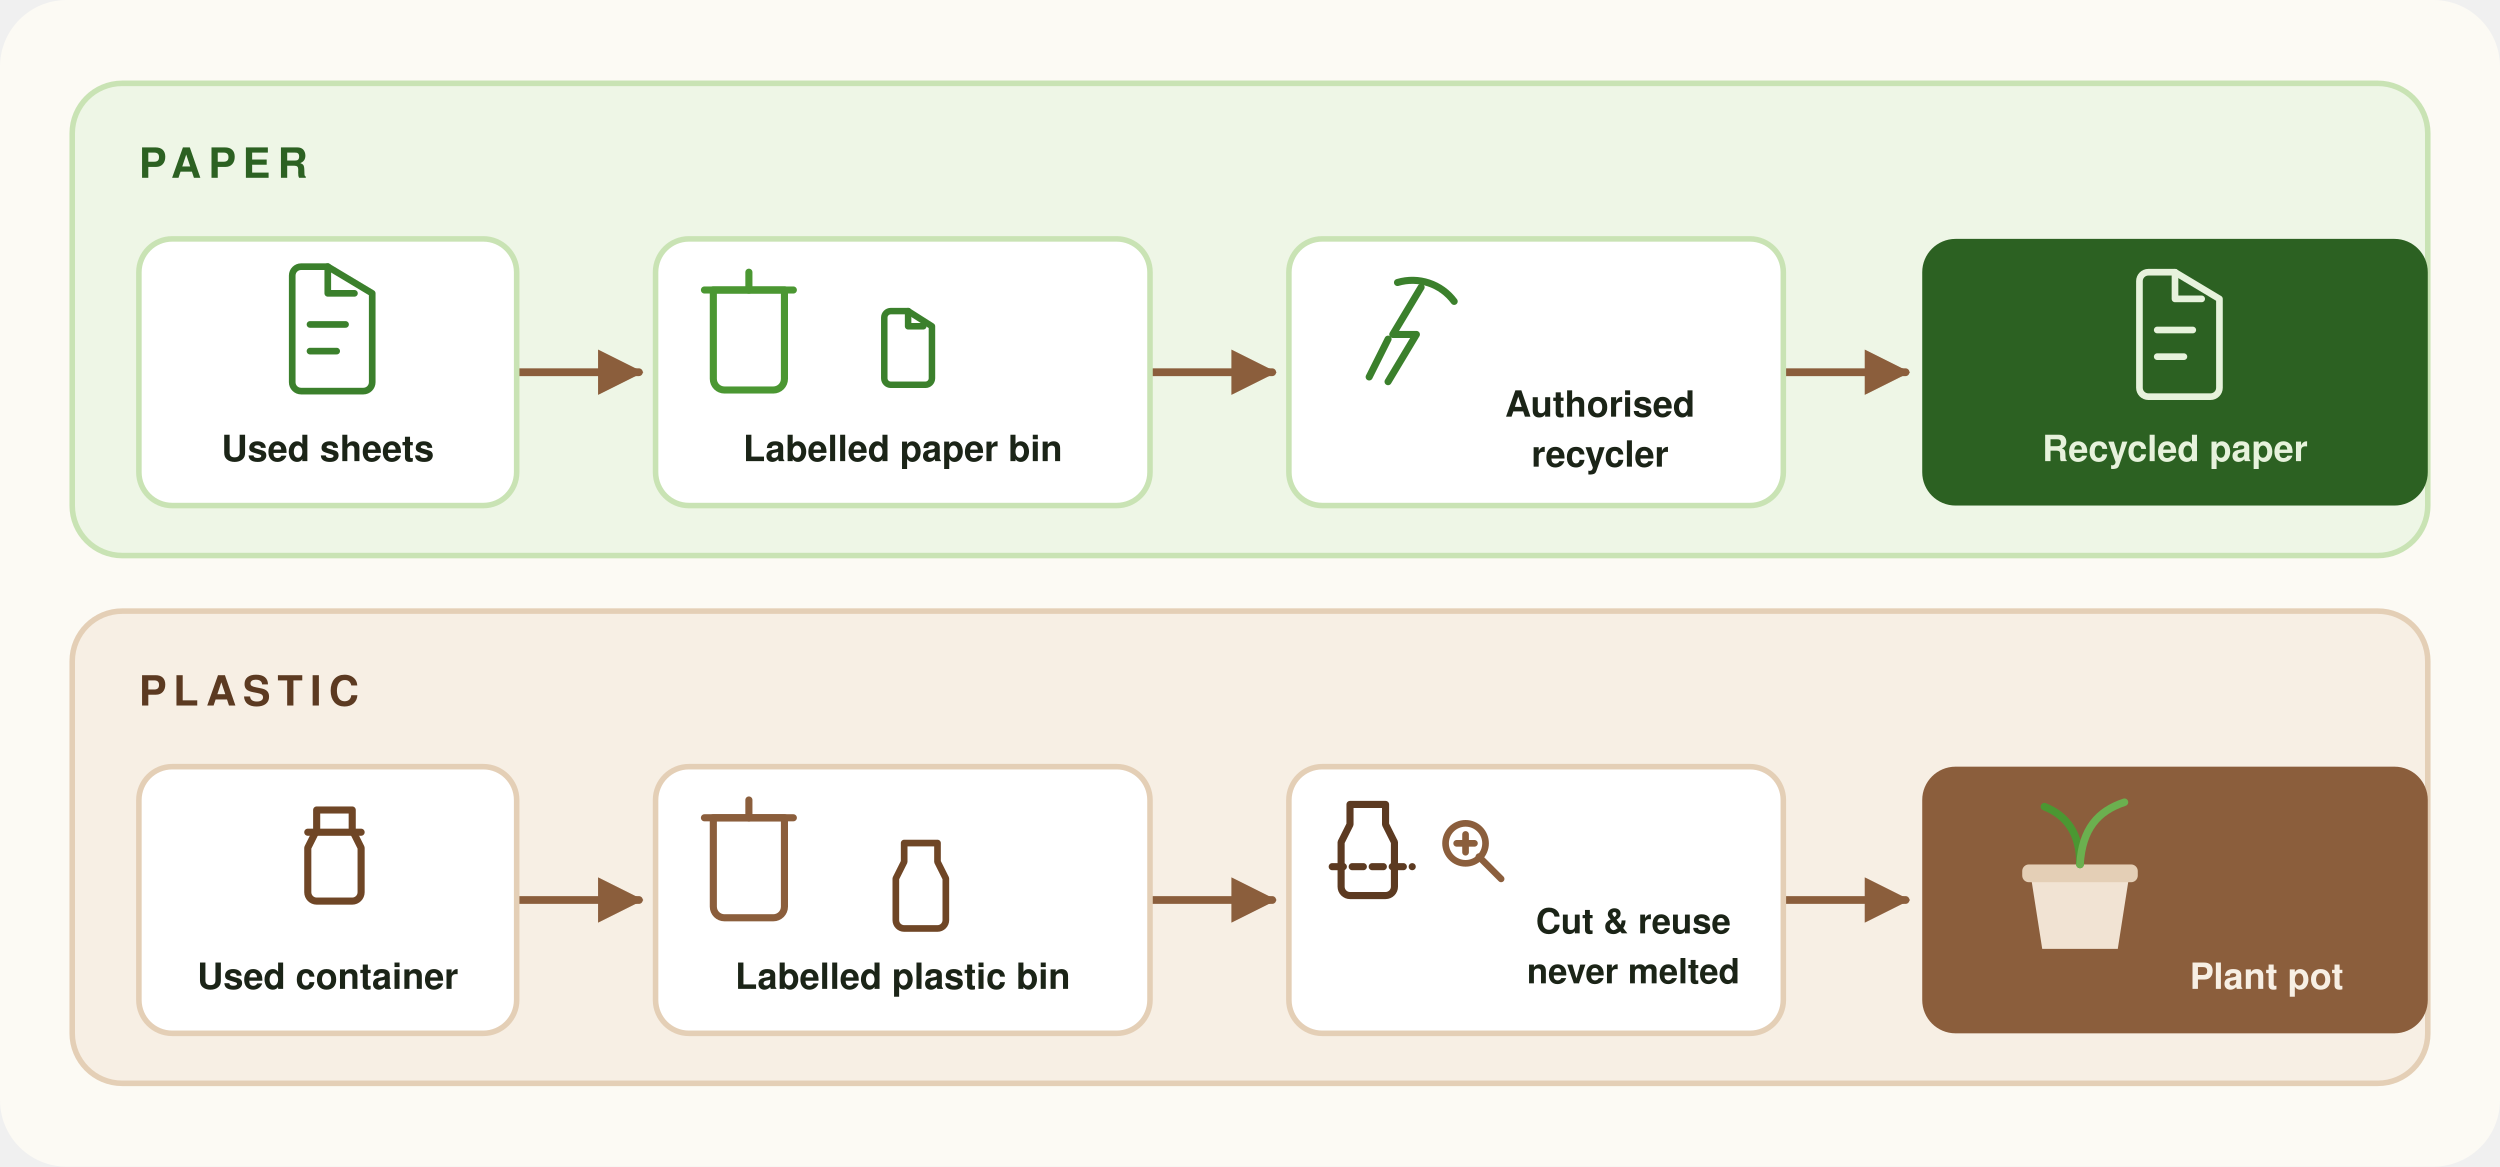
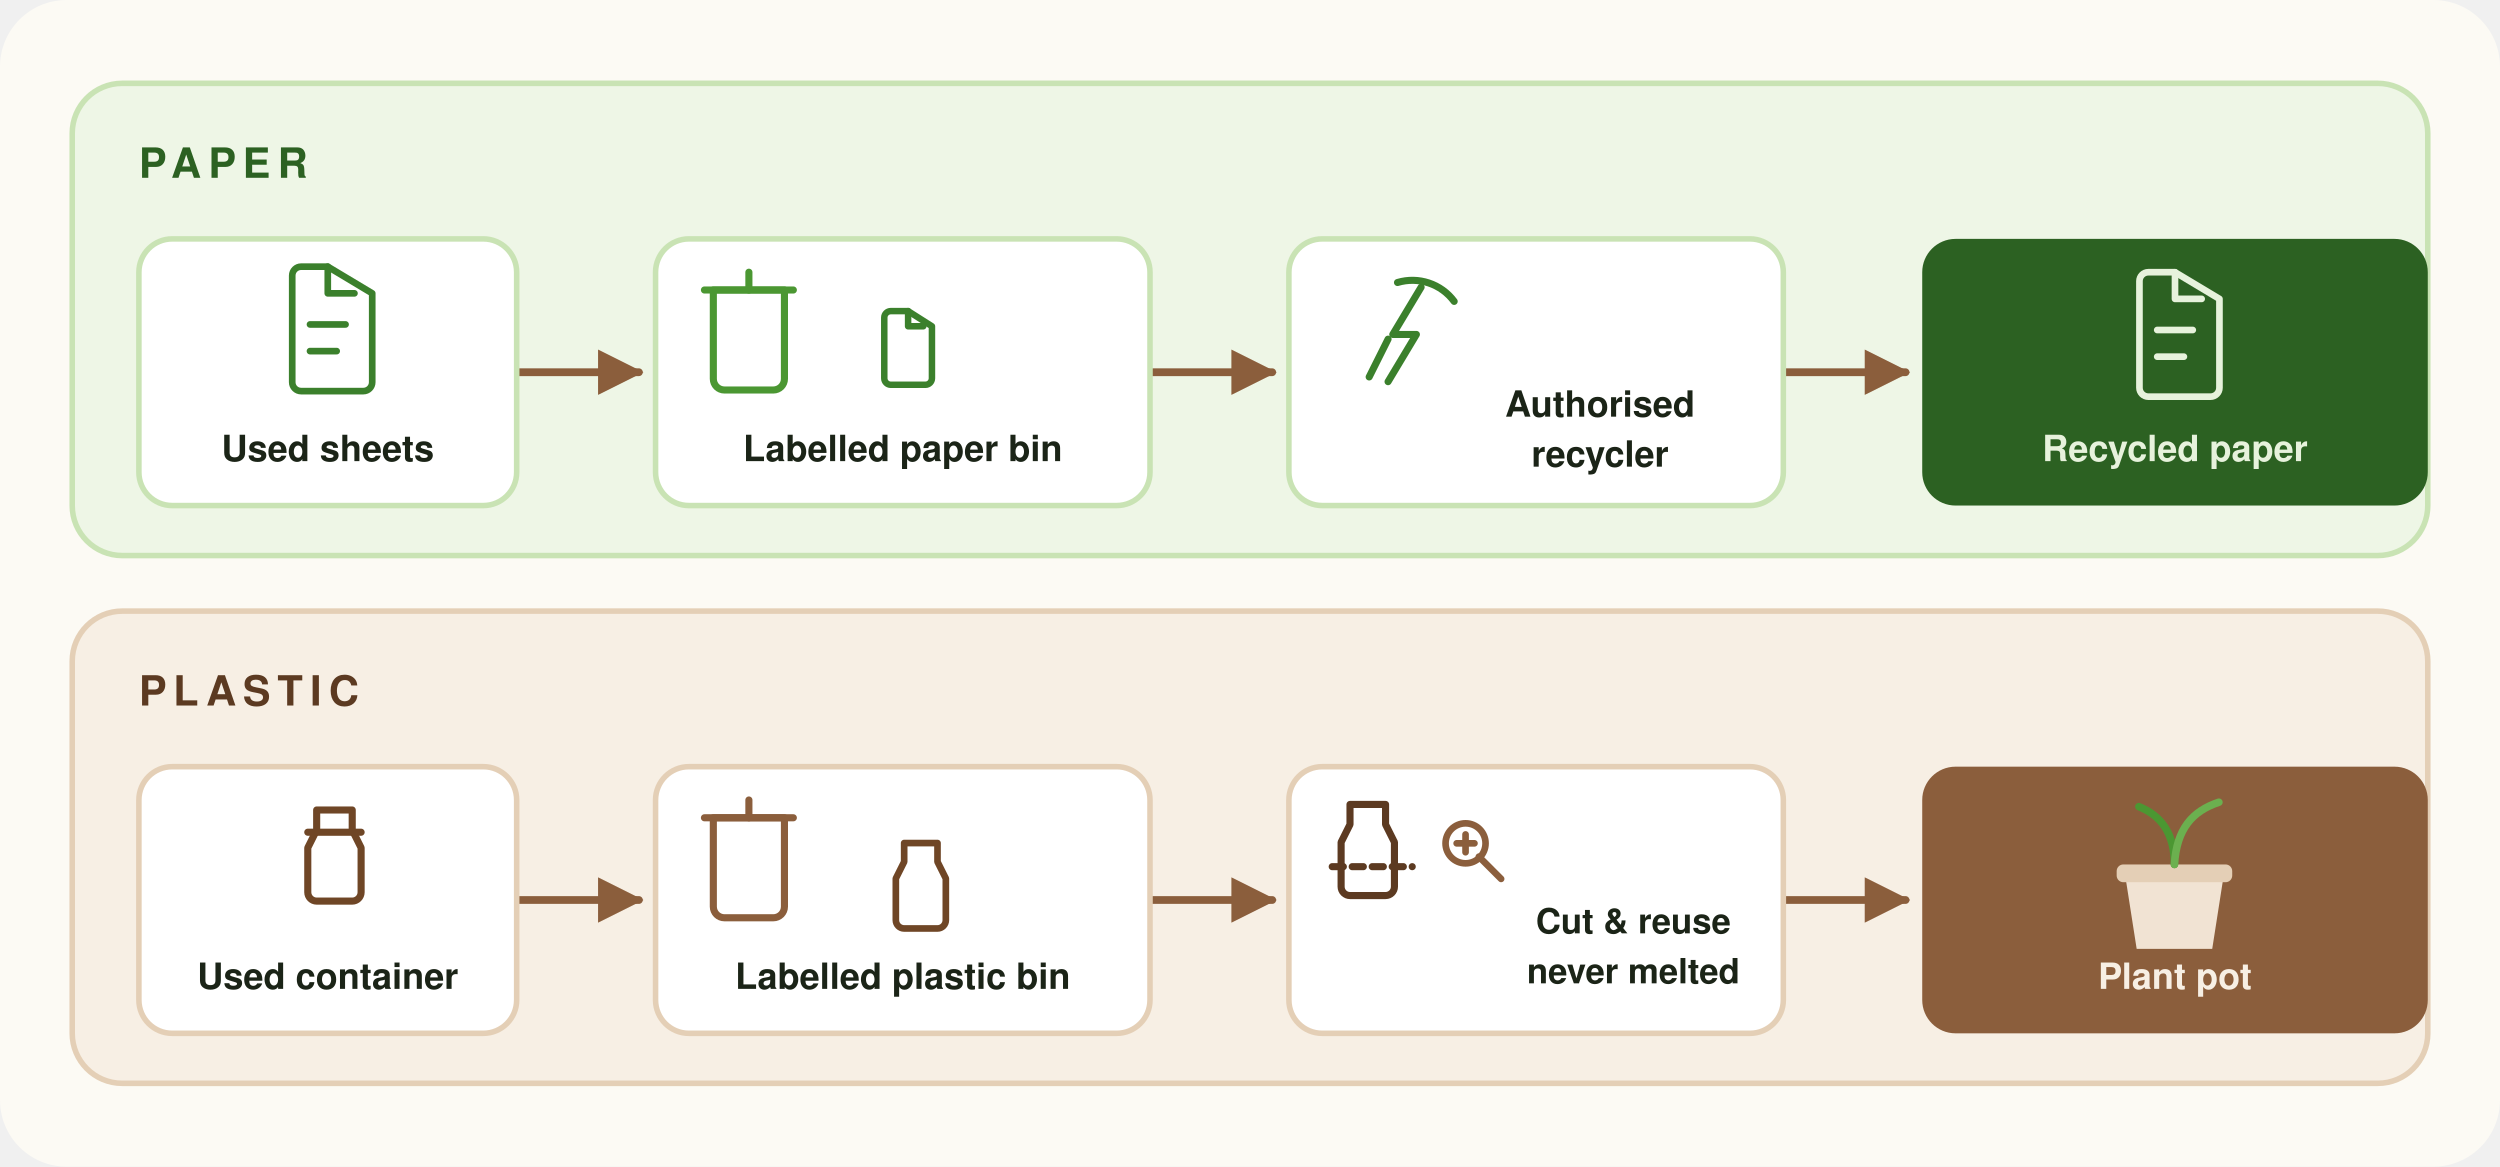
<svg xmlns="http://www.w3.org/2000/svg" viewBox="0 0 900 420" role="img" aria-labelledby="vcTitle vcDesc">
  <defs>
    <marker id="vcArrow" viewBox="0 0 12 12" refX="10" refY="6" markerWidth="7" markerHeight="7" orient="auto-start-reverse">
      <path d="M1 1 L11 6 L1 11 Z" fill="#8b5e3c" />
    </marker>
  </defs>
  <rect width="900" height="420" rx="24" fill="#fcfaf4" />
  <g>
    <rect x="26" y="30" width="848" height="170" rx="18" fill="#eef6e6" stroke="#c9e3b4" stroke-width="2" />
    <text x="50" y="64" font-family="Karla, Helvetica, Arial, sans-serif" font-size="15" font-weight="800" letter-spacing="2.6" fill="#2c6122">PAPER</text>
    <g stroke="#8b5e3c" stroke-width="2.8" stroke-linecap="round" marker-end="url(#vcArrow)" fill="none">
      <path d="M186 134 h44" />
      <path d="M414 134 h44" />
      <path d="M642 134 h44" />
    </g>
    <g transform="translate(50,86)">
      <rect width="136" height="96" rx="12" fill="#ffffff" stroke="#c9e3b4" stroke-width="2" />
      <g transform="translate(52,10) scale(.8)" fill="none" stroke="#3b802c" stroke-width="3" stroke-linecap="round" stroke-linejoin="round">
        <path d="M20 0 H8 a4 4 0 0 0 -4 4 v48 a4 4 0 0 0 4 4 h28 a4 4 0 0 0 4 -4 V12 Z" />
        <path d="M20 0 v12 h12" />
        <path d="M12 26 h16M12 38 h12" />
      </g>
      <text x="68" y="80" font-family="Karla, Helvetica, Arial, sans-serif" font-size="13" font-weight="700" fill="#1b2417" text-anchor="middle">Used sheets</text>
    </g>
    <g transform="translate(236,86)">
      <rect width="178" height="96" rx="12" fill="#ffffff" stroke="#c9e3b4" stroke-width="2" />
      <g transform="translate(16,12) scale(.8)" fill="none" stroke="#4b9732" stroke-width="3.2" stroke-linecap="round" stroke-linejoin="round">
        <path d="M6 8 h32 v40 a5 5 0 0 1 -5 5 H11 a5 5 0 0 1 -5 -5 Z" />
        <path d="M2 8 h40" />
        <path d="M22 8 V0" />
      </g>
      <g transform="translate(80,26) scale(.78)" fill="none" stroke="#3b802c" stroke-width="3" stroke-linecap="round" stroke-linejoin="round">
        <path d="M14 0 H6 a3 3 0 0 0 -3 3 v28 a3 3 0 0 0 3 3 h16 a3 3 0 0 0 3 -3 V7 Z" />
        <path d="M14 0 v7 h7" />
      </g>
      <text x="89" y="80" font-family="Karla, Helvetica, Arial, sans-serif" font-size="13" font-weight="700" fill="#1b2417" text-anchor="middle">Labelled paper bin</text>
    </g>
    <g transform="translate(464,86)">
      <rect width="178" height="96" rx="12" fill="#ffffff" stroke="#c9e3b4" stroke-width="2" />
      <g transform="translate(34,14) scale(.85)" fill="none" stroke="#3b802c" stroke-width="3" stroke-linecap="round" stroke-linejoin="round">
        <path d="M16 4 L4 24 h10 L2 44" />
        <path d="M2 26 L-6 42" />
        <path d="M6 2 a22 22 0 0 1 24 8" />
      </g>
      <text x="112" y="64" font-family="Karla, Helvetica, Arial, sans-serif" font-size="13" font-weight="700" fill="#1b2417" text-anchor="middle">Authorised</text>
      <text x="112" y="82" font-family="Karla, Helvetica, Arial, sans-serif" font-size="13" font-weight="700" fill="#1b2417" text-anchor="middle">recycler</text>
    </g>
    <g transform="translate(692,86)">
      <rect width="182" height="96" rx="12" fill="#2c6122" />
      <g transform="translate(75,12) scale(.8)" fill="none" stroke="#e7f2dc" stroke-width="3" stroke-linecap="round" stroke-linejoin="round">
        <path d="M20 0 H8 a4 4 0 0 0 -4 4 v48 a4 4 0 0 0 4 4 h28 a4 4 0 0 0 4 -4 V12 Z" />
        <path d="M20 0 v12 h12" />
        <path d="M12 26 h16M12 38 h12" />
      </g>
      <text x="91" y="80" font-family="Karla, Helvetica, Arial, sans-serif" font-size="13" font-weight="700" fill="#e7f2dc" text-anchor="middle">Recycled paper</text>
    </g>
  </g>
  <g>
    <rect x="26" y="220" width="848" height="170" rx="18" fill="#f7efe4" stroke="#e4cfb6" stroke-width="2" />
    <text x="50" y="254" font-family="Karla, Helvetica, Arial, sans-serif" font-size="15" font-weight="800" letter-spacing="2.6" fill="#5c3a21">PLASTIC</text>
    <g stroke="#8b5e3c" stroke-width="2.8" stroke-linecap="round" marker-end="url(#vcArrow)" fill="none">
      <path d="M186 324 h44" />
      <path d="M414 324 h44" />
      <path d="M642 324 h44" />
    </g>
    <g transform="translate(50,276)">
      <rect width="136" height="96" rx="12" fill="#ffffff" stroke="#e4cfb6" stroke-width="2" />
      <g transform="translate(56,14) scale(.8)" fill="none" stroke="#6f4626" stroke-width="3.2" stroke-linecap="round" stroke-linejoin="round">
        <path d="M10 2 h16 v9 l4 8 v20 a4 4 0 0 1 -4 4 H10 a4 4 0 0 1 -4 -4 V19 l4 -8 Z" />
        <path d="M6 12 h24" />
      </g>
      <text x="68" y="80" font-family="Karla, Helvetica, Arial, sans-serif" font-size="13" font-weight="700" fill="#1b2417" text-anchor="middle">Used container</text>
    </g>
    <g transform="translate(236,276)">
      <rect width="178" height="96" rx="12" fill="#ffffff" stroke="#e4cfb6" stroke-width="2" />
      <g transform="translate(16,12) scale(.8)" fill="none" stroke="#8b5e3c" stroke-width="3.2" stroke-linecap="round" stroke-linejoin="round">
        <path d="M6 8 h32 v40 a5 5 0 0 1 -5 5 H11 a5 5 0 0 1 -5 -5 Z" />
        <path d="M2 8 h40" />
        <path d="M22 8 V0" />
      </g>
      <g transform="translate(82,26) scale(.75)" fill="none" stroke="#6f4626" stroke-width="3.2" stroke-linecap="round" stroke-linejoin="round">
        <path d="M10 2 h16 v9 l4 8 v20 a4 4 0 0 1 -4 4 H10 a4 4 0 0 1 -4 -4 V19 l4 -8 Z" />
      </g>
      <text x="89" y="80" font-family="Karla, Helvetica, Arial, sans-serif" font-size="13" font-weight="700" fill="#1b2417" text-anchor="middle">Labelled plastic bin</text>
    </g>
    <g transform="translate(464,276)">
      <rect width="178" height="96" rx="12" fill="#ffffff" stroke="#e4cfb6" stroke-width="2" />
      <g transform="translate(14,12) scale(.8)" fill="none" stroke="#5c3a21" stroke-width="3.2" stroke-linecap="round" stroke-linejoin="round">
        <path d="M10 2 h16 v9 l4 8 v20 a4 4 0 0 1 -4 4 H10 a4 4 0 0 1 -4 -4 V19 l4 -8 Z" />
        <path d="M2 30 h36" stroke-dasharray="5 4" />
      </g>
      <g transform="translate(54,18) scale(.8)" fill="none" stroke="#8b5e3c" stroke-width="3" stroke-linecap="round" stroke-linejoin="round">
        <circle cx="12" cy="12" r="9" />
        <path d="M18 18 L28 28" />
        <path d="M8 12 h8M12 8 v8" />
      </g>
      <text x="124" y="60" font-family="Karla, Helvetica, Arial, sans-serif" font-size="12.5" font-weight="700" fill="#1b2417" text-anchor="middle">Cut &amp; reuse</text>
      <text x="124" y="78" font-family="Karla, Helvetica, Arial, sans-serif" font-size="12.5" font-weight="700" fill="#1b2417" text-anchor="middle">never melted</text>
    </g>
    <g transform="translate(692,276)">
      <rect width="182" height="96" rx="12" fill="#8b5e3c" />
-       <g transform="translate(36,8) scale(.8)">
+       <g transform="translate(70,8) scale(.8)">
        <path d="M4 40 h44 l-5 32 h-34 Z" fill="#f1e3d3" />
        <rect x="0" y="34" width="52" height="8" rx="3" fill="#e4cfb6" />
        <path d="M26 34 C26 20 20 12 10 8" stroke="#4b9732" stroke-width="3.4" fill="none" stroke-linecap="round" />
        <path d="M26 34 C27 18 34 10 46 6" stroke="#6bb04f" stroke-width="3.4" fill="none" stroke-linecap="round" />
      </g>
-       <text x="124" y="80" font-family="Karla, Helvetica, Arial, sans-serif" font-size="13" font-weight="700" fill="#f7efe4" text-anchor="middle">Plant pot</text>
+       <text x="91" y="80" font-family="Karla, Helvetica, Arial, sans-serif" font-size="13" font-weight="700" fill="#f7efe4" text-anchor="middle">Plant pot</text>
    </g>
  </g>
</svg>
